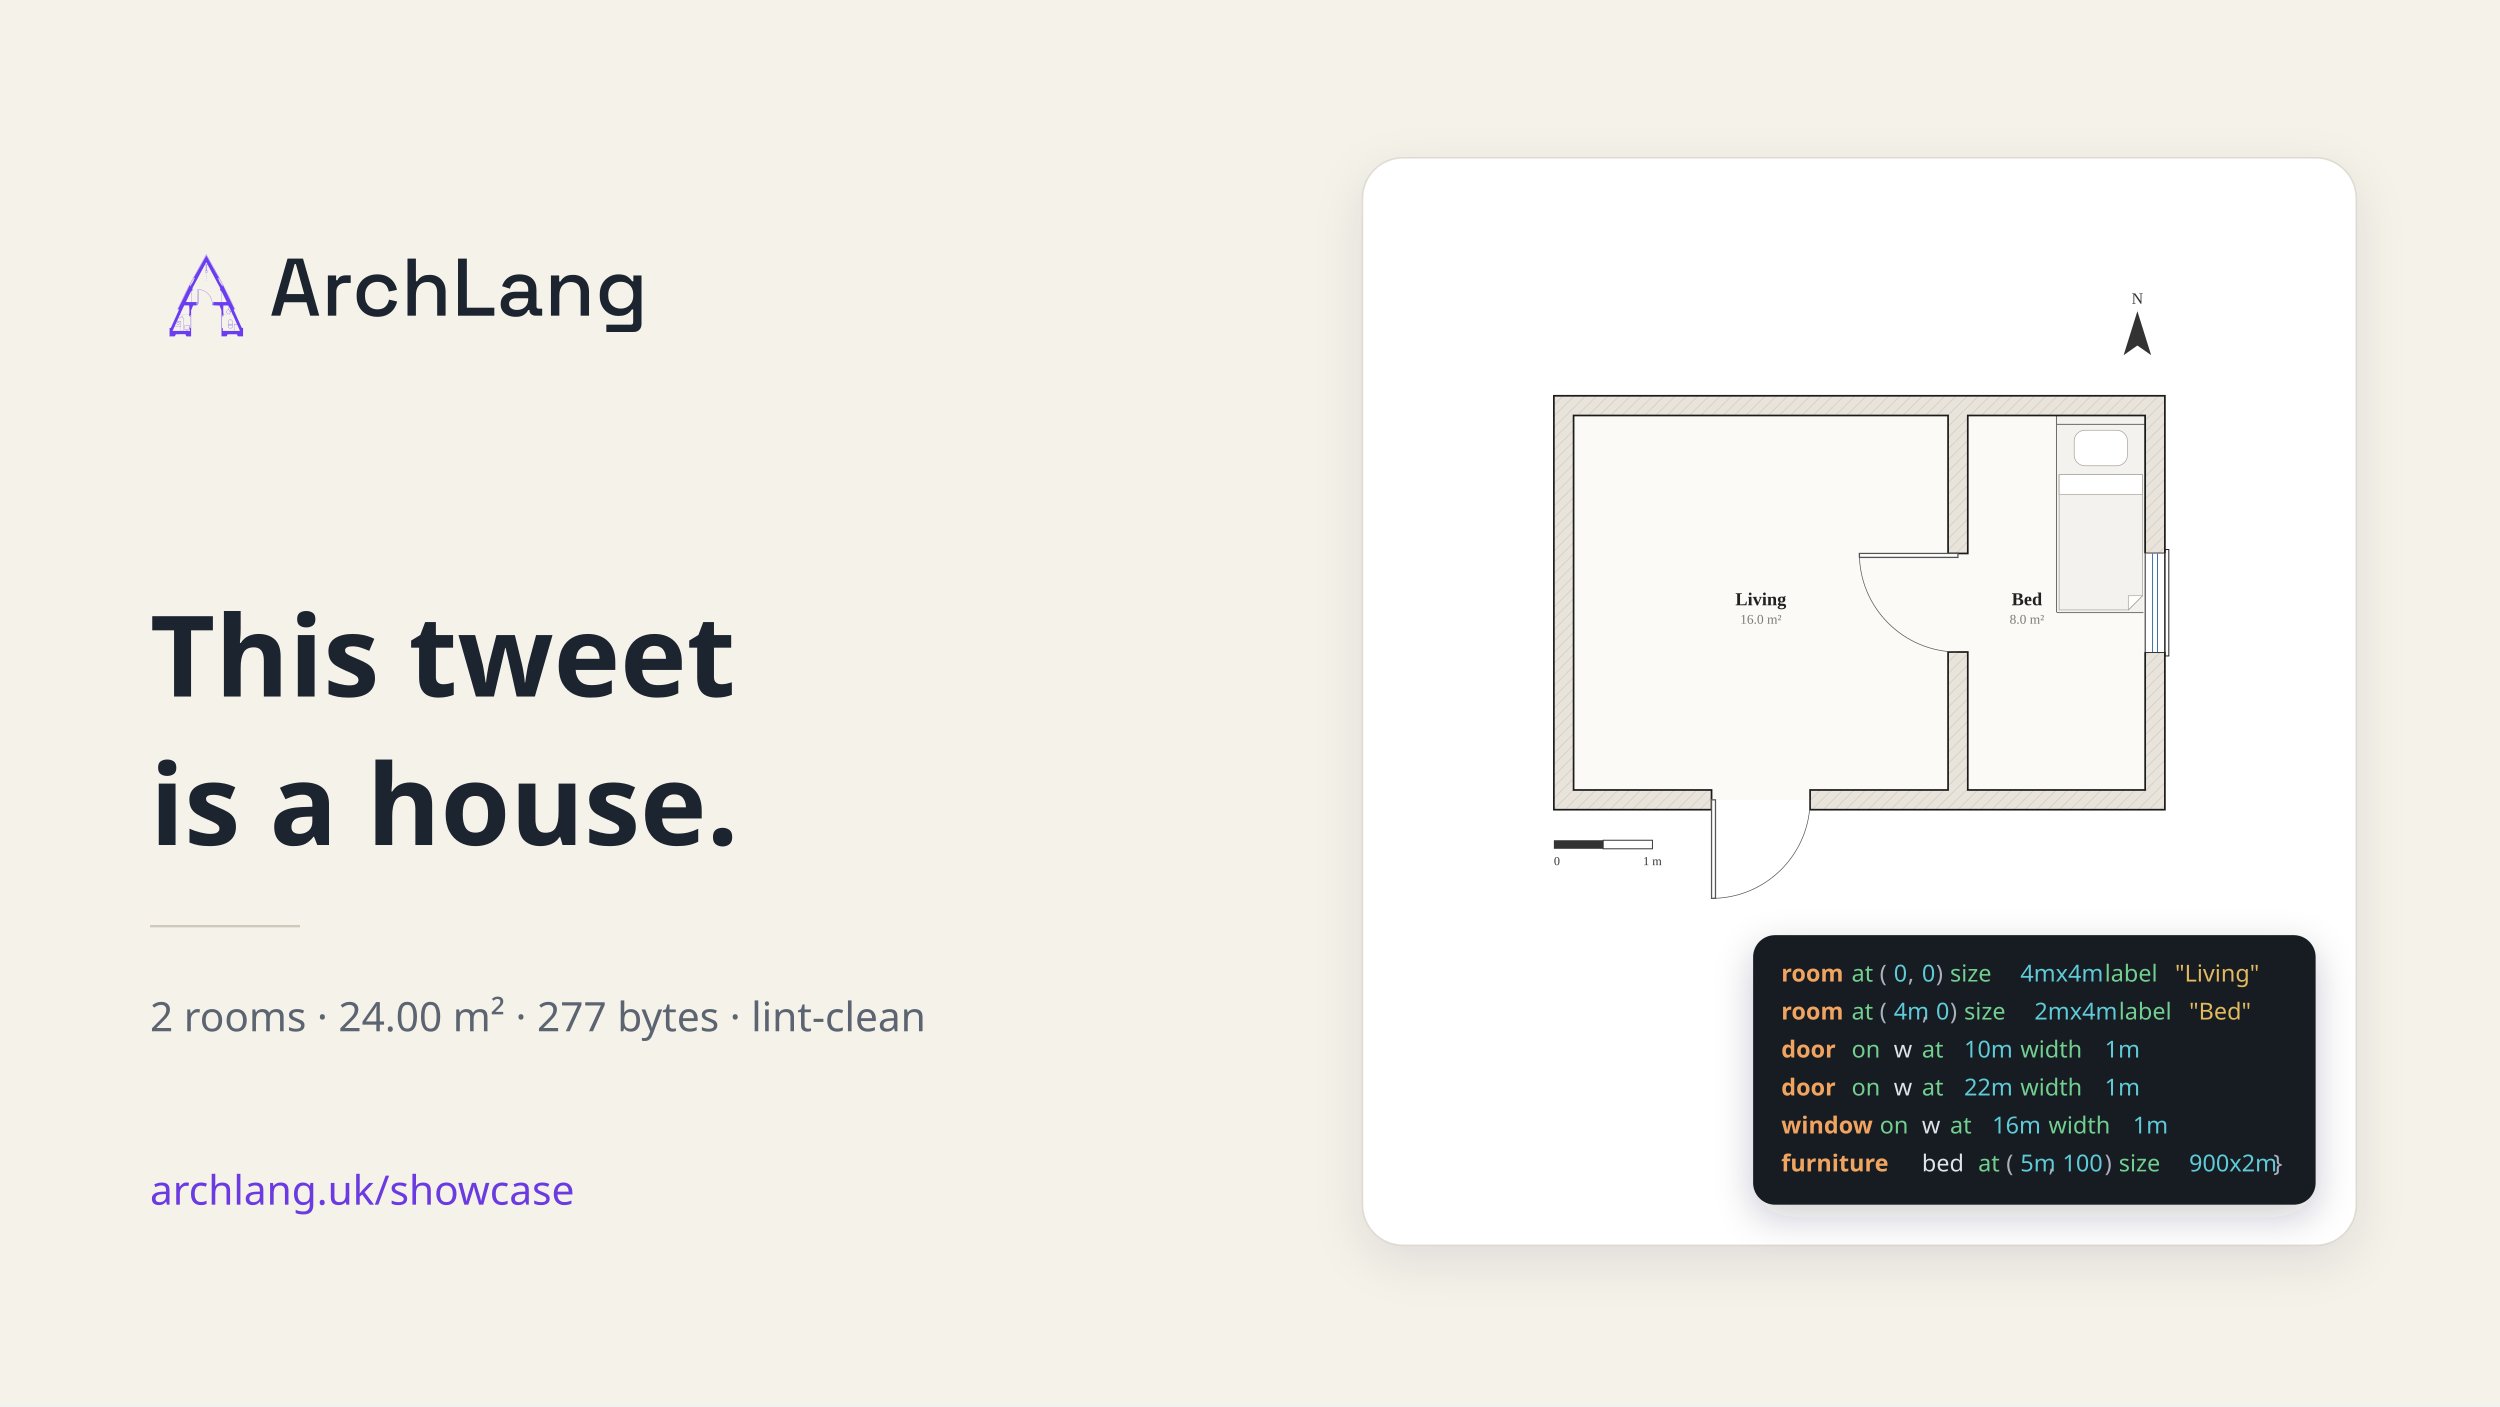
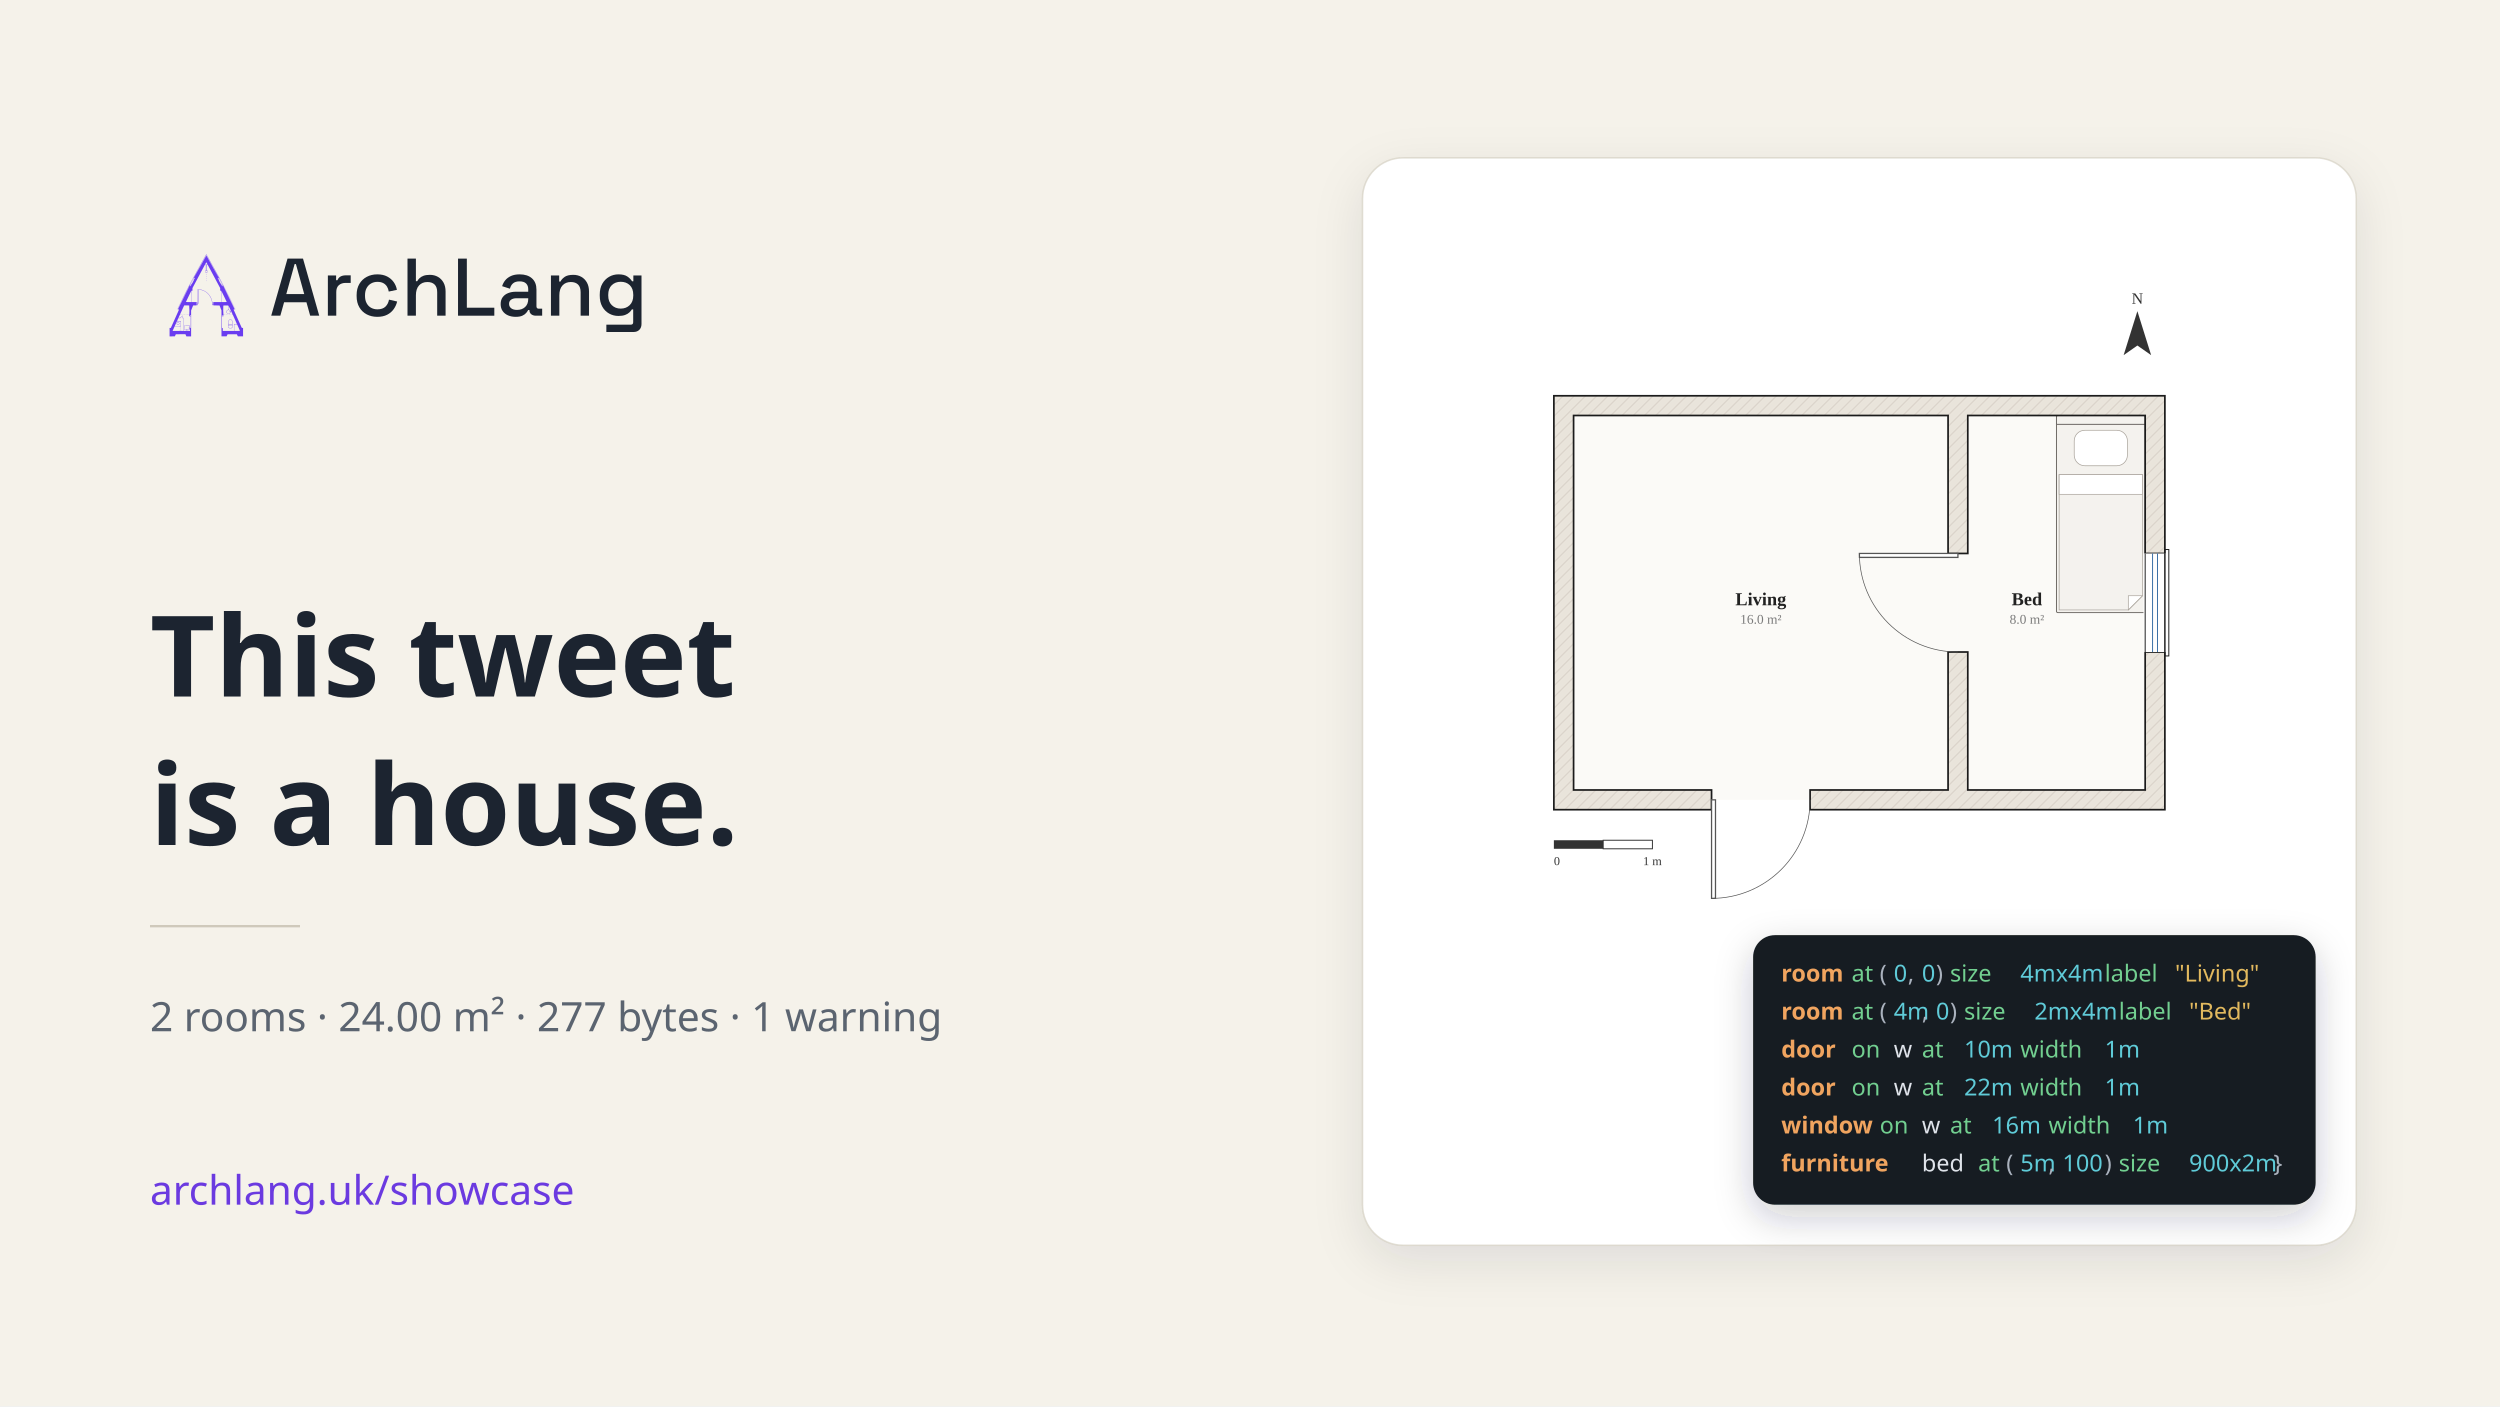
<svg xmlns="http://www.w3.org/2000/svg" width="1600" height="900" viewBox="0 0 1600 900">
  <defs>
    <filter id="cardShadow" x="-12%" y="-12%" width="124%" height="130%">
      <feDropShadow dx="0" dy="10" stdDeviation="16" flood-color="#1c2430" flood-opacity="0.10" />
    </filter>
    <filter id="chipShadow" x="-25%" y="-25%" width="150%" height="160%">
      <feDropShadow dx="0" dy="8" stdDeviation="12" flood-color="#1c2430" flood-opacity="0.22" />
    </filter>
  </defs>
  <rect width="1600" height="900" fill="#f5f2ea" />
  <svg x="96" y="158" width="444.65" height="62" viewBox="0 0 1420 198" preserveAspectRatio="xMinYMid meet" fill="none" overflow="hidden">
    <g transform="translate(3.337 -11.603) scale(0.21831)">
      <g transform="translate(0,1024) scale(0.1,-0.1)" fill="#6a3df0" stroke="none">
        <path d="M5033 8872 c-45 -81 -307 -554 -583 -1052 -819 -1476 -877 -1584 -1248 -2325 -498 -997 -813 -1637 -808 -1643 3 -2 8 -2 13 1 5 3 253 498 552 1100 386 776 548 1094 558 1090 7 -3 13 -8 13 -13 0 -4 -243 -495 -539 -1091 l-539 -1084 58 -3 59 -3 -34 -77 c-18 -42 -104 -234 -190 -427 -177 -394 -335 -748 -462 -1032 l-86 -193 -59 0 -58 0 0 -395 0 -395 248 0 247 1 45 99 45 99 450 1 450 0 44 -100 43 -100 222 0 222 0 0 1213 0 1212 83 210 c91 228 108 265 119 264 4 -1 91 -1 195 0 180 1 187 2 187 21 0 11 7 20 15 20 12 0 15 14 15 70 l0 70 45 0 45 0 0 650 0 650 58 -6 c461 -46 844 -310 1054 -729 102 -201 145 -360 155 -572 5 -120 8 -133 25 -133 11 0 18 -7 18 -20 0 -24 -18 -23 370 -24 l275 -1 92 -230 92 -230 1 -1218 0 -1217 240 2 240 3 45 95 45 95 435 0 435 0 45 -95 45 -95 245 -3 245 -2 0 395 0 395 -59 0 c-38 0 -61 5 -64 13 -3 6 -38 84 -77 172 -40 88 -145 324 -235 525 -90 201 -229 511 -309 690 l-146 325 55 3 c30 2 55 7 55 12 0 4 -241 493 -535 1086 -295 593 -534 1083 -531 1091 3 7 9 13 13 13 5 0 146 -278 314 -617 490 -988 780 -1567 790 -1577 5 -5 11 -7 14 -4 10 10 -1133 2295 -1310 2618 -98 179 -435 789 -750 1355 -314 567 -592 1067 -616 1112 -24 46 -46 83 -49 83 -3 0 -42 -67 -87 -148z m670 -945 c317 -573 577 -1046 577 -1052 -1 -51 -61 50 -475 800 -45 83 -192 346 -325 585 -133 239 -268 481 -299 537 -30 56 -59 100 -62 97 -9 -5 -97 -162 -639 -1138 -272 -488 -500 -890 -507 -893 -24 -9 -24 3 1 48 13 24 239 431 501 904 262 473 514 926 559 1007 44 81 83 147 86 147 3 0 265 -469 583 -1042z m-519 233 l57 -110 -121 0 -121 0 58 110 c32 60 61 110 64 110 3 0 32 -49 63 -110z m-104 -400 l0 -270 -35 0 -35 0 0 -85 0 -85 50 0 50 0 0 -40 c0 -22 5 -40 10 -40 6 0 10 18 10 40 l0 40 50 0 50 0 0 84 0 85 -32 3 -32 3 0 265 -1 265 45 0 c44 0 45 -1 78 -60 34 -60 449 -837 774 -1450 94 -176 212 -396 262 -490 l91 -170 4 -127 3 -128 44 0 44 0 0 -530 0 -530 -400 0 -400 0 -1 -122 -2 -123 -8 80 c-31 310 -88 493 -218 708 -141 232 -319 396 -556 513 -179 89 -361 134 -541 134 l-94 0 -2 -717 c-1 -395 -4 -663 -5 -595 l-4 122 -274 0 -275 0 0 530 0 530 44 0 44 0 4 128 3 127 136 255 c119 222 361 676 647 1215 47 88 126 237 177 330 50 94 116 216 146 272 l54 103 48 0 47 0 0 -270z m58 -3 c2 -262 2 -267 -18 -267 -20 0 -20 6 -20 271 0 252 1 270 18 267 16 -3 17 -25 20 -271z m72 -352 l0 -65 -90 0 -90 0 0 65 0 65 90 0 90 0 0 -65z m-1242 -581 c-2 -7 -95 -182 -208 -389 -192 -352 -224 -400 -237 -360 -1 6 56 118 128 250 72 132 161 294 196 360 88 162 90 165 109 158 8 -3 14 -11 12 -19z m2411 -116 c279 -509 342 -629 336 -638 -3 -5 -12 -10 -19 -10 -7 0 -70 107 -141 238 -70 130 -164 301 -207 380 -44 78 -76 147 -73 152 16 26 37 0 104 -122z m-2368 101 c19 -10 18 -13 -22 -86 -33 -60 -40 -79 -31 -93 15 -25 -206 -432 -240 -440 -16 -4 -35 -27 -61 -75 -47 -87 -53 -93 -72 -74 -13 13 10 59 193 396 114 211 208 383 210 383 2 0 12 -5 23 -11z m2332 -152 c48 -89 141 -261 207 -382 105 -193 118 -222 105 -234 -19 -19 -25 -13 -72 74 -26 48 -45 71 -61 75 -35 8 -256 413 -240 439 8 14 2 33 -31 93 -39 71 -41 77 -24 87 10 6 20 10 23 10 3 0 44 -73 93 -162z m-2283 127 c0 -16 -84 -157 -87 -147 -5 15 65 153 77 153 6 0 10 -3 10 -6z m2175 -65 c49 -97 38 -111 -13 -17 -45 81 -48 88 -32 88 5 0 26 -32 45 -71z m-2547 -624 c-38 -73 -58 -98 -58 -74 0 20 81 160 90 154 4 -2 -10 -38 -32 -80z m2881 11 c40 -72 51 -103 31 -91 -13 8 -88 154 -82 160 9 8 9 8 51 -69z m-2199 -1031 l0 -635 -30 0 -30 0 0 635 0 635 30 0 30 0 0 -635z m-660 -15 l0 -520 -250 0 c-137 0 -250 4 -250 8 0 5 84 181 186 393 102 211 213 441 247 512 33 70 62 127 64 127 2 0 3 -234 3 -520z m3074 5 c135 -280 246 -513 246 -517 0 -4 -112 -8 -250 -8 l-250 0 0 522 c0 287 2 519 4 517 2 -2 115 -233 250 -514z m-2514 -655 c0 -91 -3 -110 -15 -110 -16 0 -16 1 -18 112 -2 63 -4 68 -24 68 -16 0 -23 6 -23 20 0 17 7 20 40 20 l40 0 0 -110z m1530 90 c0 -14 -7 -20 -22 -20 -22 0 -23 -2 -20 -90 3 -85 2 -90 -17 -90 -20 0 -21 5 -21 110 l0 110 40 0 c33 0 40 -3 40 -20z m-1580 -121 c0 -64 -3 -79 -15 -79 -12 0 -15 15 -15 78 0 43 3 82 6 85 17 16 24 -10 24 -84z m1580 1 c0 -47 -4 -80 -10 -80 -6 0 -10 33 -10 80 0 47 4 80 10 80 6 0 10 -33 10 -80z m-1537 -106 c14 -15 -8 -34 -39 -34 -27 0 -34 4 -34 20 0 16 7 20 33 20 19 0 36 -3 40 -6z m1537 -14 c0 -17 -7 -20 -40 -20 -33 0 -40 3 -40 20 0 17 7 20 40 20 33 0 40 -3 40 -20z m-2282 -457 l2 -423 -35 0 c-44 0 -46 -18 -2 -22 l32 -3 3 -72 3 -73 69 0 70 0 0 -555 c0 -537 -1 -555 -19 -555 -10 0 -21 9 -24 20 -4 14 -14 20 -34 20 l-28 0 3 91 c3 70 0 96 -13 115 l-15 24 -228 0 c-164 0 -231 -3 -240 -12 -9 -9 -12 -70 -12 -213 0 -143 3 -204 12 -213 8 -8 47 -12 110 -12 91 0 98 -1 98 -20 0 -16 7 -20 30 -20 23 0 30 4 30 20 0 19 7 20 97 20 123 0 133 7 133 97 0 49 3 63 15 63 13 0 15 -20 15 -120 l0 -120 -305 0 -305 0 0 610 0 610 -40 0 -40 0 0 110 c0 61 -4 110 -8 110 -5 0 -57 -49 -116 -110 l-107 -110 -79 0 -79 0 45 101 c87 196 89 199 135 199 24 0 38 4 34 10 -3 6 -19 10 -36 10 -16 0 -29 2 -29 5 0 5 134 298 250 545 40 85 88 188 106 228 l33 72 233 -2 233 -3 3 -422z m42 -73 c0 -316 -4 -500 -10 -500 -6 0 -10 184 -10 500 0 330 3 500 10 500 7 0 10 -170 10 -500z m3140 65 c0 -283 -3 -435 -10 -435 -7 0 -10 149 -10 428 0 378 2 442 17 442 2 0 3 -196 3 -435z m386 429 l84 -7 0 -192 0 -192 -57 -29 c-87 -44 -128 -132 -103 -222 38 -142 215 -187 320 -82 21 21 41 51 45 68 4 18 14 32 26 35 26 7 24 64 -2 59 -11 -1 -18 8 -23 29 -9 48 -82 115 -139 130 l-47 11 0 196 c0 107 2 193 3 191 4 -4 48 -99 263 -563 74 -159 134 -290 134 -292 0 -2 -18 -4 -41 -4 -24 0 -38 -4 -34 -10 3 -5 25 -10 48 -10 l42 0 183 -408 c101 -225 185 -417 188 -429 6 -20 3 -21 -130 -19 l-136 2 0 -323 0 -323 -525 0 -525 0 0 145 c0 117 -3 145 -14 145 -8 0 -16 -7 -20 -15 -3 -8 -15 -15 -26 -15 -20 0 -20 4 -20 555 l0 555 70 0 70 0 0 65 c0 58 2 65 20 65 11 0 20 5 20 10 0 6 -9 10 -20 10 -20 0 -20 7 -20 428 0 236 3 431 6 434 8 9 263 10 360 2z m203 -452 c30 -22 71 -79 71 -98 0 -9 -12 -14 -35 -14 -30 0 -35 -3 -35 -24 0 -24 16 -36 51 -36 26 0 24 -18 -6 -62 -26 -39 -95 -78 -138 -78 -36 0 -96 25 -125 52 -12 12 -29 44 -37 72 -19 63 -7 113 41 166 35 38 85 61 92 41 5 -16 22 -13 22 3 0 19 63 5 99 -22z m98 -138 c-8 -8 -68 -11 -72 -4 -8 13 3 16 40 12 20 -2 34 -6 32 -8z m-687 -344 c0 -33 -4 -60 -10 -60 -6 0 -10 27 -10 60 0 33 4 60 10 60 6 0 10 -27 10 -60z m-3040 0 c0 -39 -1 -40 -35 -40 -33 0 -35 2 -35 33 0 41 5 47 42 47 26 0 28 -3 28 -40z m2988 -2 c3 -37 3 -38 -32 -38 -35 0 -36 1 -36 41 0 39 1 40 33 37 29 -3 32 -6 35 -40z m-3728 -248 l40 0 0 -600 0 -600 -105 0 c-87 0 -105 3 -105 15 0 8 -4 15 -10 15 -5 0 -10 -7 -10 -15 0 -13 -49 -15 -384 -15 l-384 0 85 188 c47 103 91 202 99 220 l14 32 285 0 c247 0 285 -2 285 -15 0 -8 5 -15 10 -15 7 0 9 88 8 258 l-3 257 -181 5 -181 5 57 130 58 130 94 3 95 3 94 101 94 101 3 -101 3 -102 39 0z m-192 -517 l-3 -218 -277 -3 -277 -2 17 39 c9 21 53 120 97 220 l80 180 183 1 182 0 -2 -217z m5402 -358 c72 -159 132 -298 136 -307 5 -17 -12 -18 -265 -18 l-271 0 0 310 0 311 135 -3 136 -3 129 -290z m-4602 78 l3 -103 -31 0 c-28 0 -31 -3 -28 -27 2 -22 9 -29 31 -31 28 -3 28 -4 25 -70 l-3 -67 -97 -3 -97 -3 -3 38 c-3 33 -6 38 -28 38 -22 0 -25 -5 -28 -38 l-3 -38 -97 3 -97 3 -3 194 c-2 149 1 196 10 203 7 4 110 7 228 5 l215 -2 3 -102z m62 -133 c0 -5 -22 -10 -50 -10 -27 0 -50 5 -50 10 0 6 23 10 50 10 28 0 50 -4 50 -10z m-280 -160 c0 -27 -4 -50 -10 -50 -5 0 -10 23 -10 50 0 28 5 50 10 50 6 0 10 -22 10 -50z" />
        <path d="M5110 7120 c0 -40 4 -70 10 -70 6 0 10 30 10 70 0 40 -4 70 -10 70 -6 0 -10 -30 -10 -70z" />
        <path d="M5110 6930 c0 -40 4 -70 10 -70 6 0 10 30 10 70 0 40 -4 70 -10 70 -6 0 -10 -30 -10 -70z" />
        <path d="M5110 6735 c0 -37 4 -65 10 -65 6 0 10 28 10 65 0 37 -4 65 -10 65 -6 0 -10 -28 -10 -65z" />
        <path d="M5110 6550 c0 -33 4 -60 10 -60 6 0 10 27 10 60 0 33 -4 60 -10 60 -6 0 -10 -27 -10 -60z" />
        <path d="M2765 3370 c-4 -6 12 -10 40 -10 28 0 44 4 40 10 -3 6 -21 10 -40 10 -19 0 -37 -4 -40 -10z" />
        <path d="M2890 3370 c0 -5 23 -10 50 -10 28 0 50 5 50 10 0 6 -22 10 -50 10 -27 0 -50 -4 -50 -10z" />
        <path d="M3035 3370 c-4 -6 15 -10 50 -10 35 0 54 4 50 10 -3 6 -26 10 -50 10 -24 0 -47 -4 -50 -10z" />
        <path d="M3175 3370 c-4 -6 13 -10 44 -10 28 0 51 5 51 10 0 6 -20 10 -44 10 -25 0 -48 -4 -51 -10z" />
        <path d="M3310 3370 c0 -5 23 -10 50 -10 28 0 50 5 50 10 0 6 -22 10 -50 10 -27 0 -50 -4 -50 -10z" />
        <path d="M6800 3350 c0 -5 25 -10 55 -10 30 0 55 5 55 10 0 6 -25 10 -55 10 -30 0 -55 -4 -55 -10z" />
        <path d="M6950 3350 c0 -5 23 -10 50 -10 28 0 50 5 50 10 0 6 -22 10 -50 10 -27 0 -50 -4 -50 -10z" />
        <path d="M7090 3350 c0 -5 23 -10 50 -10 28 0 50 5 50 10 0 6 -22 10 -50 10 -27 0 -50 -4 -50 -10z" />
        <path d="M7230 3350 c0 -5 23 -10 50 -10 28 0 50 5 50 10 0 6 -22 10 -50 10 -27 0 -50 -4 -50 -10z" />
        <path d="M7370 3350 c0 -5 23 -10 50 -10 28 0 50 5 50 10 0 6 -22 10 -50 10 -27 0 -50 -4 -50 -10z" />
        <path d="M7321 2910 c-49 -12 -83 -41 -111 -96 -23 -45 -25 -58 -25 -202 -1 -102 -5 -156 -12 -160 -7 -5 -11 -46 -11 -117 0 -155 20 -198 113 -241 110 -52 244 -13 294 85 16 31 20 59 20 153 0 86 -3 118 -13 121 -10 4 -12 33 -8 129 6 149 -10 218 -63 277 -48 53 -106 69 -184 51z m140 -43 c68 -45 86 -115 81 -319 l-2 -88 -164 0 -164 0 -6 108 c-10 152 10 238 66 288 30 28 43 32 104 33 37 1 60 -5 85 -22z m109 -472 l0 -35 -195 0 -195 0 0 35 0 35 195 0 195 0 0 -35z m-7 -92 c29 -99 -71 -212 -189 -213 -63 0 -139 43 -170 97 -22 37 -26 52 -20 89 3 25 8 50 12 55 3 6 79 8 182 7 l176 -3 9 -32z" />
        <path d="M2730 2175 c0 -25 5 -45 10 -45 6 0 10 20 10 45 0 25 -4 45 -10 45 -5 0 -10 -20 -10 -45z" />
        <path d="M2730 2061 c0 -22 5 -43 10 -46 6 -4 10 12 10 39 0 25 -4 46 -10 46 -5 0 -10 -18 -10 -39z" />
        <path d="M2730 1945 c0 -25 5 -45 10 -45 6 0 10 20 10 45 0 25 -4 45 -10 45 -5 0 -10 -20 -10 -45z" />
        <path d="M2412 2633 c-65 -32 -84 -126 -37 -182 51 -59 131 -64 185 -10 37 38 46 84 26 132 -28 68 -105 94 -174 60z m108 -18 c36 -19 50 -43 50 -90 0 -45 -23 -81 -61 -94 -96 -33 -179 76 -118 153 36 46 80 56 129 31z" />
      </g>
    </g>
    <g fill="#1c2430" transform="translate(244.228 140.667) scale(0.16667 -0.16667)">
      <path transform="translate(0 0)" d="M21 0L221 700L411 700L610 0L499 0L453 165L179 165L133 0ZM206 265L426 265L324 633L308 633Z" />
      <path transform="translate(639.9001 0)" d="M76 0L76 493L177 493L177 435L193 435Q205 466 231.5 480.5Q258 495 297 495L356 495L356 402L293 402Q243 402 211 374.5Q179 347 179 290L179 0Z" />
      <path transform="translate(1016.451 0)" d="M305 -14Q234 -14 176.5 16Q119 46 85.5 103Q52 160 52 240L52 253Q52 333 85.5 389.5Q119 446 176.5 476.5Q234 507 305 507Q376 507 426 481Q476 455 506.5 412Q537 369 546 317L446 296Q441 329 425 356Q409 383 380 399Q351 415 307 415Q264 415 229.5 395.5Q195 376 175 339.5Q155 303 155 251L155 242Q155 190 175 153Q195 116 229.5 97Q264 78 307 78Q372 78 406 111.5Q440 145 449 197L549 174Q537 123 506.5 80Q476 37 426 11.5Q376 -14 305 -14Z" />
      <path transform="translate(1616.4 0)" d="M76 0L76 700L179 700L179 423L195 423Q205 442 223.5 460Q242 478 272.5 489.5Q303 501 350 501Q406 501 449.5 476Q493 451 518 405.5Q543 360 543 296L543 0L440 0L440 288Q440 352 408 382.5Q376 413 320 413Q256 413 217.5 371Q179 329 179 249L179 0Z" />
      <path transform="translate(2239 0)" d="M73 0L73 700L181 700L181 98L518 98L518 0Z" />
      <path transform="translate(2790.75 0)" d="M229 -14Q176 -14 134.5 4Q93 22 68.5 57Q44 92 44 142Q44 193 68.5 226.5Q93 260 135.5 277Q178 294 232 294L382 294L382 326Q382 369 356 395Q330 421 276 421Q223 421 195 396Q167 371 158 331L62 362Q74 402 100.5 434.5Q127 467 171 487Q215 507 277 507Q373 507 428 458Q483 409 483 319L483 116Q483 86 511 86L553 86L553 0L476 0Q441 0 419 18Q397 36 397 67L397 70L382 70Q374 55 358 35Q342 15 311 0.5Q280 -14 229 -14ZM244 71Q306 71 344 106.5Q382 142 382 204L382 214L238 214Q197 214 172 196.5Q147 179 147 145Q147 111 173 91Q199 71 244 71Z" />
      <path transform="translate(3375.35 0)" d="M76 0L76 493L177 493L177 419L193 419Q207 449 243 475Q279 501 350 501Q406 501 449.5 476Q493 451 518 405.5Q543 360 543 296L543 0L440 0L440 288Q440 352 408 382.5Q376 413 320 413Q256 413 217.5 371Q179 329 179 249L179 0Z" />
      <path transform="translate(3997.951 0)" d="M52 244L52 259Q52 337 83.5 392Q115 447 167 477Q219 507 281 507Q353 507 391.5 480Q430 453 448 422L464 422L464 493L564 493L564 -101Q564 -146 537.5 -173Q511 -200 465 -200L133 -200L133 -110L433 -110Q462 -110 462 -80L462 77L446 77Q435 59 415 40Q395 21 362.5 9Q330 -3 281 -3Q219 -3 166.5 26.5Q114 56 83 111.5Q52 167 52 244ZM309 87Q376 87 419.5 129.5Q463 172 463 247L463 256Q463 333 420 374.5Q377 416 309 416Q243 416 199.5 374.5Q156 333 156 256L156 247Q156 172 199.5 129.5Q243 87 309 87Z" />
    </g>
  </svg>
  <text x="96" y="445.76" font-family="Archivo" font-size="72" font-weight="700" fill="#1c2430" text-anchor="start">This tweet</text>
  <text x="96" y="540.8" font-family="Archivo" font-size="72" font-weight="700" fill="#1c2430" text-anchor="start">is a house.</text>
  <rect x="96" y="592" width="96" height="1.5" fill="#cfc9bb" />
-   <text x="96" y="660" font-family="Public Sans" font-size="26" font-weight="400" fill="#5b6470" text-anchor="start">2 rooms · 24.00 m² · 277 bytes · lint-clean</text>
+   <text x="96" y="660" font-family="Public Sans" font-size="26" font-weight="400" fill="#5b6470" text-anchor="start">2 rooms · 24.00 m² · 277 bytes · 1 warning</text>
  <text x="96" y="771" font-family="Public Sans" font-size="26" font-weight="400" fill="#6b3ae0" text-anchor="start">archlang.uk/showcase</text>
  <rect x="872" y="101" width="636" height="696" rx="26" fill="#ffffff" filter="url(#cardShadow)" />
  <rect x="872" y="101" width="636" height="696" rx="26" fill="none" stroke="#cfc9bb" stroke-width="1" stroke-opacity="0.6" />
  <svg x="928" y="157" width="524" height="457.5" viewBox="-1154 -1154 8308 6308" preserveAspectRatio="xMidYMid meet" fill="none" overflow="hidden">
    <defs>
      <pattern id="poche" patternUnits="userSpaceOnUse" width="80.6" height="80.6" patternTransform="rotate(45)">
        <rect width="80.6" height="80.6" fill="#e9e4db" />
        <line x1="0" y1="0" x2="0" y2="80.6" stroke="#b9b1a4" stroke-width="6.94" />
      </pattern>
    </defs>
    <rect x="-1154" y="-1154" width="8308" height="6308" fill="#ffffff" />
    <g id="A-FLOR">
      <polygon points="0,0 4000,0 4000,4000 0,4000" fill="#fbfaf7" />
      <polygon points="4000,0 6000,0 6000,4000 4000,4000" fill="#fbfaf7" />
    </g>
    <g id="A-FURN">
      <path d="M 5013.5,100 L 5886.5,100 A 13.5 13.5 0 0 1 5900,113.5 L 5900,2086.5 A 13.5 13.5 0 0 1 5886.5,2100 L 5013.5,2100 A 13.5 13.5 0 0 1 5000,2086.5 L 5000,113.5 A 13.5 13.5 0 0 1 5013.5,100 Z" fill="#f4f2ee" stroke="#6c6864" stroke-width="9.92" />
      <path d="M 5013.5,100 L 5886.5,100 A 13.5 13.5 0 0 1 5900,113.5 L 5900,190 L 5000,190 L 5000,113.5 A 13.5 13.5 0 0 1 5013.5,100 Z" fill="#f4f2ee" stroke="#6c6864" stroke-width="9.92" />
      <path d="M 5288,250 L 5612,250 A 108 108 0 0 1 5720,358 L 5720,502 A 108 108 0 0 1 5612,610 L 5288,610 A 108 108 0 0 1 5180,502 L 5180,358 A 108 108 0 0 1 5288,250 Z" fill="#ffffff" stroke="#a8a29a" stroke-width="7.16" />
      <polygon points="5027,700 5873,700 5873,1929 5729,2073 5027,2073" fill="#f4f2ee" stroke="#a8a29a" stroke-width="7.16" />
      <polygon points="5027,700 5873,700 5873,900 5027,900" fill="#ffffff" stroke="#a8a29a" stroke-width="7.16" />
      <polygon points="5873,1929 5729,2073 5729,1929" fill="#ffffff" stroke="#a8a29a" stroke-width="7.16" />
    </g>
    <g id="A-WALL">
      <path d="M -100,-100 L 6100,-100 L 6100,1500 L 5900,1500 L 5900,100 L 4100,100 L 4100,1500 L 3900,1500 L 3900,100 L 100,100 L 100,3900 L 1500,3900 L 1500,4100 L -100,4100 Z M 2500,3900 L 3900,3900 L 3900,2500 L 4100,2500 L 4100,3900 L 5900,3900 L 5900,2500 L 6100,2500 L 6100,4100 L 2500,4100 Z" fill="url(#poche)" fill-rule="nonzero" />
      <path d="M -100,-100 L 6100,-100 L 6100,1500 L 5900,1500 L 5900,100 L 4100,100 L 4100,1500 L 3900,1500 L 3900,100 L 100,100 L 100,3900 L 1500,3900 L 1500,4100 L -100,4100 Z M 2500,3900 L 3900,3900 L 3900,2500 L 4100,2500 L 4100,3900 L 5900,3900 L 5900,2500 L 6100,2500 L 6100,4100 L 2500,4100 Z" fill="none" stroke="#1b1b1b" stroke-width="17.36" stroke-linejoin="miter" stroke-miterlimit="4" />
    </g>
    <g id="A-DOOR">
      <polygon points="1500,4100 2500,4100 2500,3900 1500,3900" fill="none" />
      <polygon points="1500,4000 1500,5000 1540,4999.2 1540,4000" fill="#ffffff" stroke="#555555" stroke-width="12.9" />
      <path d="M 1500,5000 A 1000 1000 0 0 0 2500,4000" fill="none" stroke="#555555" stroke-width="7.16" />
      <polygon points="3900,1500 3900,2500 4100,2500 4100,1500" fill="none" />
      <polygon points="4000,1500 3000,1500 3000.8,1540 4000,1540" fill="#ffffff" stroke="#555555" stroke-width="12.9" />
      <path d="M 3000,1500 A 1000 1000 0 0 0 4000,2500" fill="none" stroke="#555555" stroke-width="7.16" />
    </g>
    <g id="A-GLAZ">
      <polygon points="6117.36,2500 6117.36,1500 5882.64,1500 5882.64,2500" fill="#ffffff" />
      <line x1="6100" y1="2500" x2="6100" y2="1500" stroke="#1b1b1b" stroke-width="9.92" />
      <line x1="5900" y1="2500" x2="5900" y2="1500" stroke="#1b1b1b" stroke-width="9.92" />
      <line x1="6025" y1="2500" x2="6025" y2="1500" stroke="#3a6ea5" stroke-width="9.92" />
      <line x1="5975" y1="2500" x2="5975" y2="1500" stroke="#3a6ea5" stroke-width="9.92" />
      <polygon points="6100,2540 6140,2540 6140,1460 6100,1460" fill="none" stroke="#1b1b1b" stroke-width="9.92" />
    </g>
    <g id="A-ANNO-TEXT">
      <text x="2000" y="1962.8" font-size="186" fill="#222222" text-anchor="middle" dominant-baseline="central" font-weight="600">Living</text>
      <text x="2000" y="2167.4" font-size="136.4" fill="#7a7a7a" text-anchor="middle" dominant-baseline="central">16.0 m²</text>
      <text x="4700" y="1962.8" font-size="186" fill="#222222" text-anchor="middle" dominant-baseline="central" font-weight="600">Bed</text>
      <text x="4700" y="2167.4" font-size="136.4" fill="#7a7a7a" text-anchor="middle" dominant-baseline="central">8.0 m²</text>
    </g>
    <g>
      <polygon points="5821,-958.7 5681.5,-512.3 5821,-609.95 5960.5,-512.3" fill="#333333" transform="rotate(0 5821 -679.7)" />
      <text x="5821" y="-1087.66" font-size="161.2" fill="#333333" text-anchor="middle" dominant-baseline="central">N</text>
    </g>
    <g>
      <rect x="-100" y="4410" width="500" height="86.8" fill="#333333" />
      <rect x="400" y="4410" width="500" height="86.8" fill="none" stroke="#333333" stroke-width="9.92" />
      <text x="-100" y="4620.8" font-size="124" fill="#333333" text-anchor="start" dominant-baseline="central">0</text>
      <text x="900" y="4620.8" font-size="124" fill="#333333" text-anchor="middle" dominant-baseline="central">1 m</text>
    </g>
  </svg>
  <rect x="1122" y="598.5" width="360" height="172.5" rx="14" fill="#171b23" filter="url(#chipShadow)" />
  <text x="1140" y="628.2" font-family="IBM Plex Mono" font-size="15" font-weight="600" fill="#f0a45f" text-anchor="start">room</text>
  <text x="1185" y="628.2" font-family="IBM Plex Mono" font-size="15" font-weight="400" fill="#72cf90" text-anchor="start">at</text>
  <text x="1203" y="628.2" font-family="IBM Plex Mono" font-size="15" font-weight="400" fill="#aab2be" text-anchor="start">(</text>
  <text x="1212" y="628.2" font-family="IBM Plex Mono" font-size="15" font-weight="400" fill="#5fcbd8" text-anchor="start">0</text>
  <text x="1221" y="628.2" font-family="IBM Plex Mono" font-size="15" font-weight="400" fill="#aab2be" text-anchor="start">,</text>
  <text x="1230" y="628.2" font-family="IBM Plex Mono" font-size="15" font-weight="400" fill="#5fcbd8" text-anchor="start">0</text>
  <text x="1239" y="628.2" font-family="IBM Plex Mono" font-size="15" font-weight="400" fill="#aab2be" text-anchor="start">)</text>
  <text x="1248" y="628.2" font-family="IBM Plex Mono" font-size="15" font-weight="400" fill="#72cf90" text-anchor="start">size</text>
  <text x="1293" y="628.2" font-family="IBM Plex Mono" font-size="15" font-weight="400" fill="#5fcbd8" text-anchor="start">4mx4m</text>
  <text x="1347" y="628.2" font-family="IBM Plex Mono" font-size="15" font-weight="400" fill="#72cf90" text-anchor="start">label</text>
  <text x="1392" y="628.2" font-family="IBM Plex Mono" font-size="15" font-weight="400" fill="#e2b95e" text-anchor="start">"Living"</text>
  <text x="1140" y="652.5" font-family="IBM Plex Mono" font-size="15" font-weight="600" fill="#f0a45f" text-anchor="start">room</text>
  <text x="1185" y="652.5" font-family="IBM Plex Mono" font-size="15" font-weight="400" fill="#72cf90" text-anchor="start">at</text>
  <text x="1203" y="652.5" font-family="IBM Plex Mono" font-size="15" font-weight="400" fill="#aab2be" text-anchor="start">(</text>
  <text x="1212" y="652.5" font-family="IBM Plex Mono" font-size="15" font-weight="400" fill="#5fcbd8" text-anchor="start">4m</text>
  <text x="1230" y="652.5" font-family="IBM Plex Mono" font-size="15" font-weight="400" fill="#aab2be" text-anchor="start">,</text>
  <text x="1239" y="652.5" font-family="IBM Plex Mono" font-size="15" font-weight="400" fill="#5fcbd8" text-anchor="start">0</text>
  <text x="1248" y="652.5" font-family="IBM Plex Mono" font-size="15" font-weight="400" fill="#aab2be" text-anchor="start">)</text>
  <text x="1257" y="652.5" font-family="IBM Plex Mono" font-size="15" font-weight="400" fill="#72cf90" text-anchor="start">size</text>
  <text x="1302" y="652.5" font-family="IBM Plex Mono" font-size="15" font-weight="400" fill="#5fcbd8" text-anchor="start">2mx4m</text>
  <text x="1356" y="652.5" font-family="IBM Plex Mono" font-size="15" font-weight="400" fill="#72cf90" text-anchor="start">label</text>
  <text x="1401" y="652.5" font-family="IBM Plex Mono" font-size="15" font-weight="400" fill="#e2b95e" text-anchor="start">"Bed"</text>
  <text x="1140" y="676.8" font-family="IBM Plex Mono" font-size="15" font-weight="600" fill="#f0a45f" text-anchor="start">door</text>
  <text x="1185" y="676.8" font-family="IBM Plex Mono" font-size="15" font-weight="400" fill="#72cf90" text-anchor="start">on</text>
  <text x="1212" y="676.8" font-family="IBM Plex Mono" font-size="15" font-weight="400" fill="#dfe3ea" text-anchor="start">w</text>
  <text x="1230" y="676.8" font-family="IBM Plex Mono" font-size="15" font-weight="400" fill="#72cf90" text-anchor="start">at</text>
  <text x="1257" y="676.8" font-family="IBM Plex Mono" font-size="15" font-weight="400" fill="#5fcbd8" text-anchor="start">10m</text>
  <text x="1293" y="676.8" font-family="IBM Plex Mono" font-size="15" font-weight="400" fill="#72cf90" text-anchor="start">width</text>
  <text x="1347" y="676.8" font-family="IBM Plex Mono" font-size="15" font-weight="400" fill="#5fcbd8" text-anchor="start">1m</text>
  <text x="1140" y="701.1" font-family="IBM Plex Mono" font-size="15" font-weight="600" fill="#f0a45f" text-anchor="start">door</text>
  <text x="1185" y="701.1" font-family="IBM Plex Mono" font-size="15" font-weight="400" fill="#72cf90" text-anchor="start">on</text>
  <text x="1212" y="701.1" font-family="IBM Plex Mono" font-size="15" font-weight="400" fill="#dfe3ea" text-anchor="start">w</text>
  <text x="1230" y="701.1" font-family="IBM Plex Mono" font-size="15" font-weight="400" fill="#72cf90" text-anchor="start">at</text>
  <text x="1257" y="701.1" font-family="IBM Plex Mono" font-size="15" font-weight="400" fill="#5fcbd8" text-anchor="start">22m</text>
  <text x="1293" y="701.1" font-family="IBM Plex Mono" font-size="15" font-weight="400" fill="#72cf90" text-anchor="start">width</text>
  <text x="1347" y="701.1" font-family="IBM Plex Mono" font-size="15" font-weight="400" fill="#5fcbd8" text-anchor="start">1m</text>
  <text x="1140" y="725.4" font-family="IBM Plex Mono" font-size="15" font-weight="600" fill="#f0a45f" text-anchor="start">window</text>
  <text x="1203" y="725.4" font-family="IBM Plex Mono" font-size="15" font-weight="400" fill="#72cf90" text-anchor="start">on</text>
  <text x="1230" y="725.4" font-family="IBM Plex Mono" font-size="15" font-weight="400" fill="#dfe3ea" text-anchor="start">w</text>
  <text x="1248" y="725.4" font-family="IBM Plex Mono" font-size="15" font-weight="400" fill="#72cf90" text-anchor="start">at</text>
  <text x="1275" y="725.4" font-family="IBM Plex Mono" font-size="15" font-weight="400" fill="#5fcbd8" text-anchor="start">16m</text>
  <text x="1311" y="725.4" font-family="IBM Plex Mono" font-size="15" font-weight="400" fill="#72cf90" text-anchor="start">width</text>
  <text x="1365" y="725.4" font-family="IBM Plex Mono" font-size="15" font-weight="400" fill="#5fcbd8" text-anchor="start">1m</text>
  <text x="1140" y="749.7" font-family="IBM Plex Mono" font-size="15" font-weight="600" fill="#f0a45f" text-anchor="start">furniture</text>
  <text x="1230" y="749.7" font-family="IBM Plex Mono" font-size="15" font-weight="400" fill="#dfe3ea" text-anchor="start">bed</text>
  <text x="1266" y="749.7" font-family="IBM Plex Mono" font-size="15" font-weight="400" fill="#72cf90" text-anchor="start">at</text>
  <text x="1284" y="749.7" font-family="IBM Plex Mono" font-size="15" font-weight="400" fill="#aab2be" text-anchor="start">(</text>
  <text x="1293" y="749.7" font-family="IBM Plex Mono" font-size="15" font-weight="400" fill="#5fcbd8" text-anchor="start">5m</text>
  <text x="1311" y="749.7" font-family="IBM Plex Mono" font-size="15" font-weight="400" fill="#aab2be" text-anchor="start">,</text>
  <text x="1320" y="749.7" font-family="IBM Plex Mono" font-size="15" font-weight="400" fill="#5fcbd8" text-anchor="start">100</text>
  <text x="1347" y="749.7" font-family="IBM Plex Mono" font-size="15" font-weight="400" fill="#aab2be" text-anchor="start">)</text>
  <text x="1356" y="749.7" font-family="IBM Plex Mono" font-size="15" font-weight="400" fill="#72cf90" text-anchor="start">size</text>
  <text x="1401" y="749.7" font-family="IBM Plex Mono" font-size="15" font-weight="400" fill="#5fcbd8" text-anchor="start">900x2m</text>
  <text x="1455" y="749.7" font-family="IBM Plex Mono" font-size="15" font-weight="400" fill="#aab2be" text-anchor="start">}</text>
</svg>
